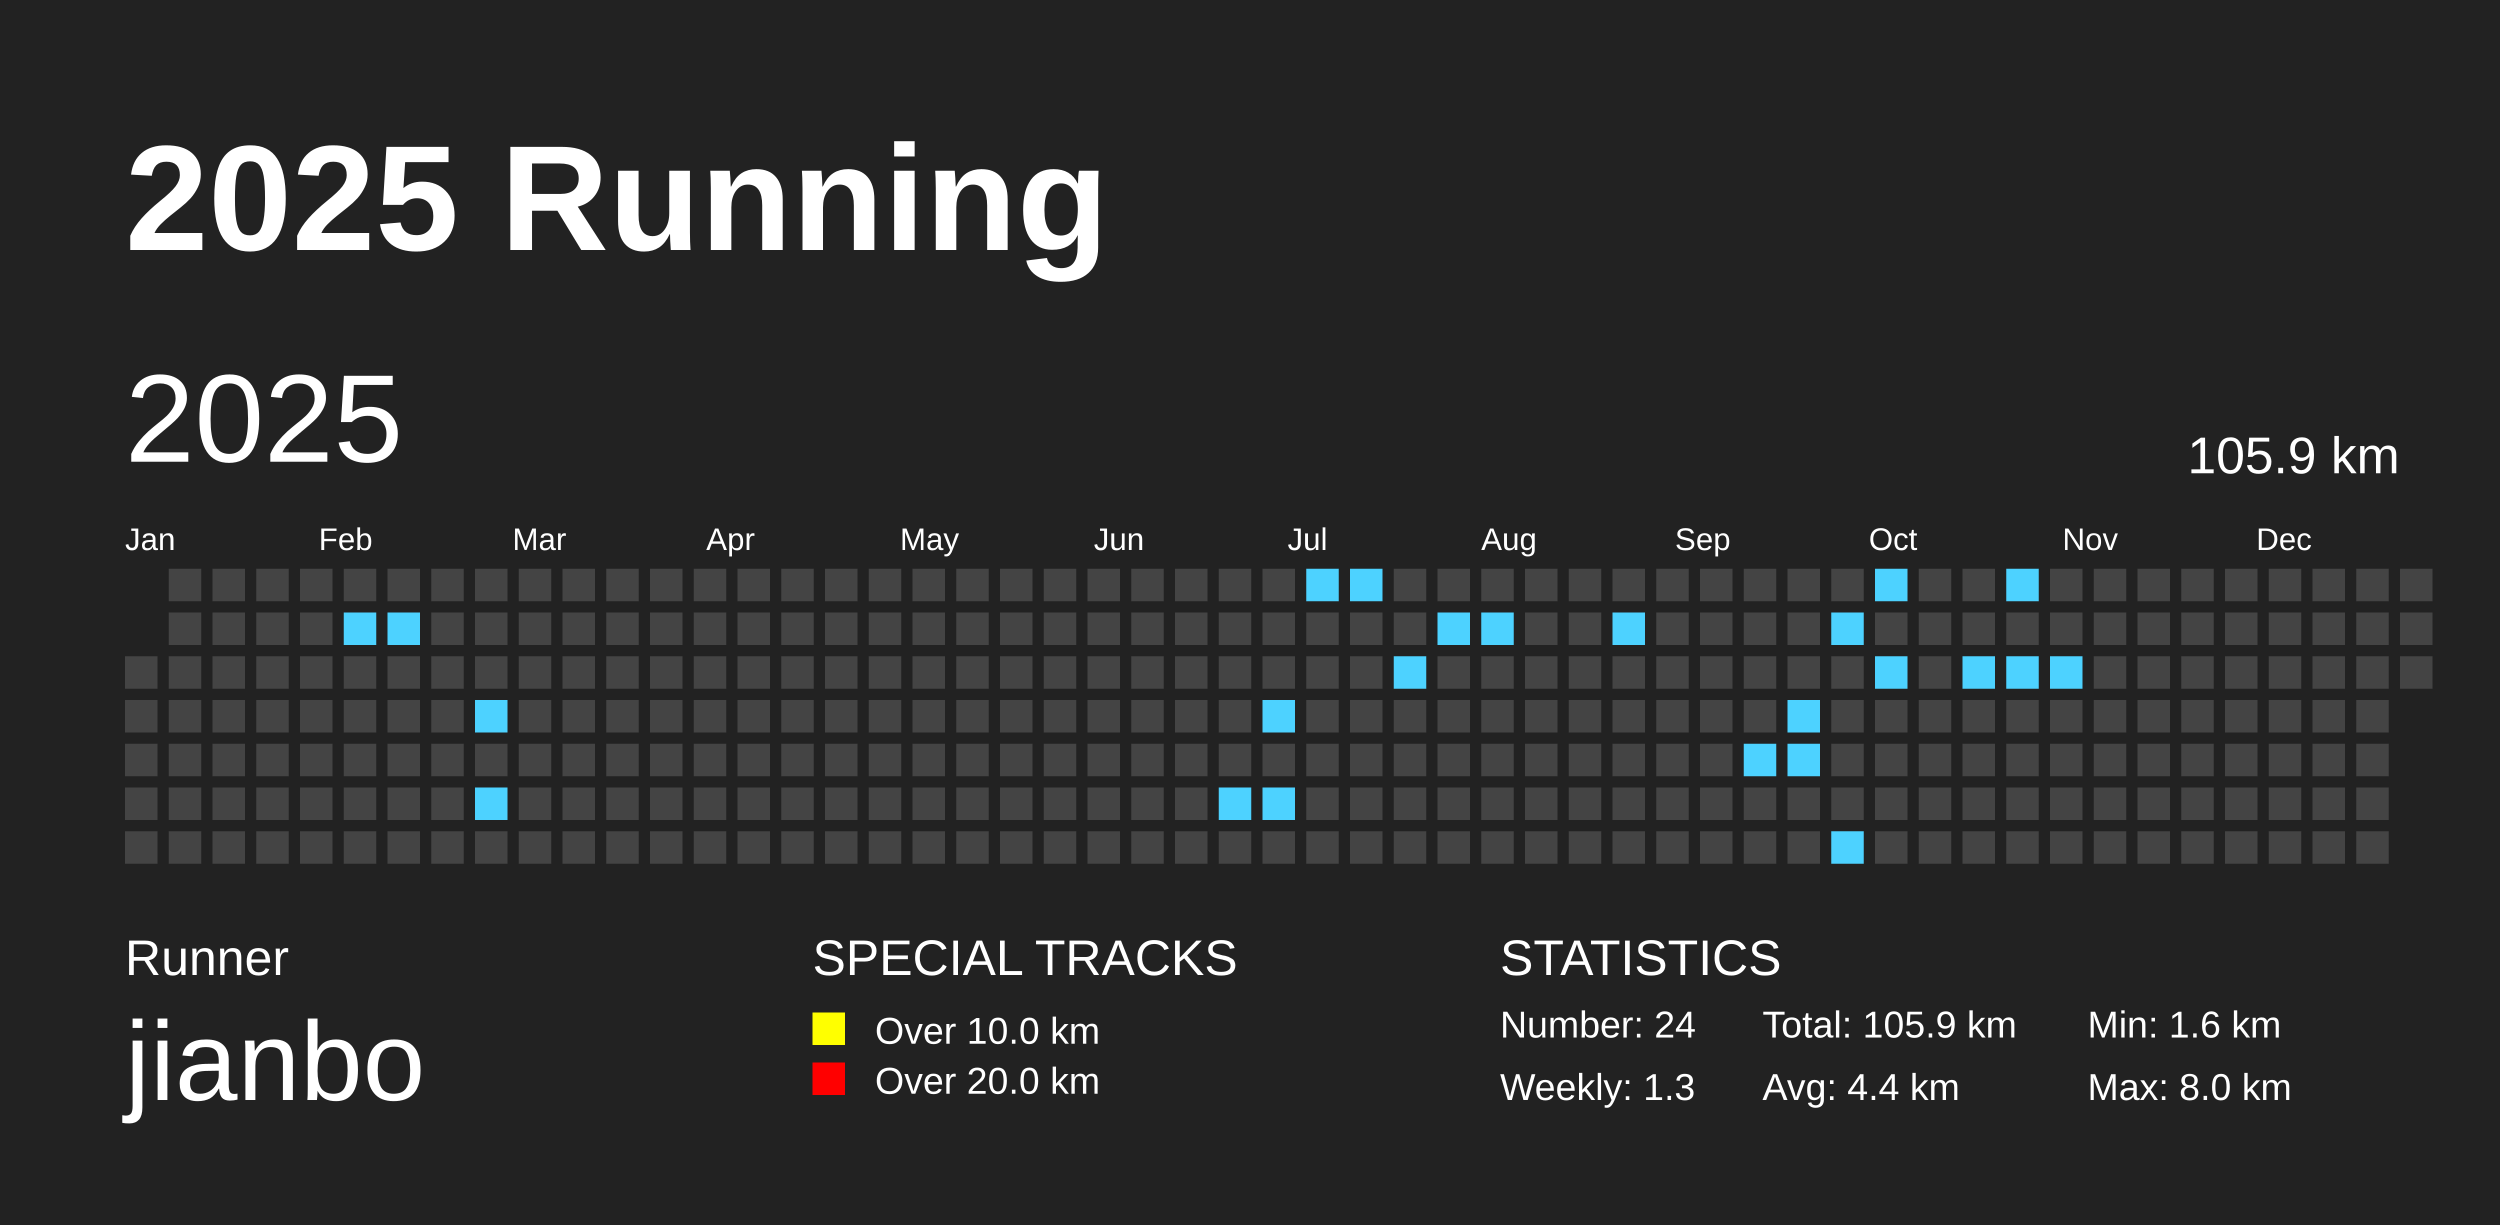
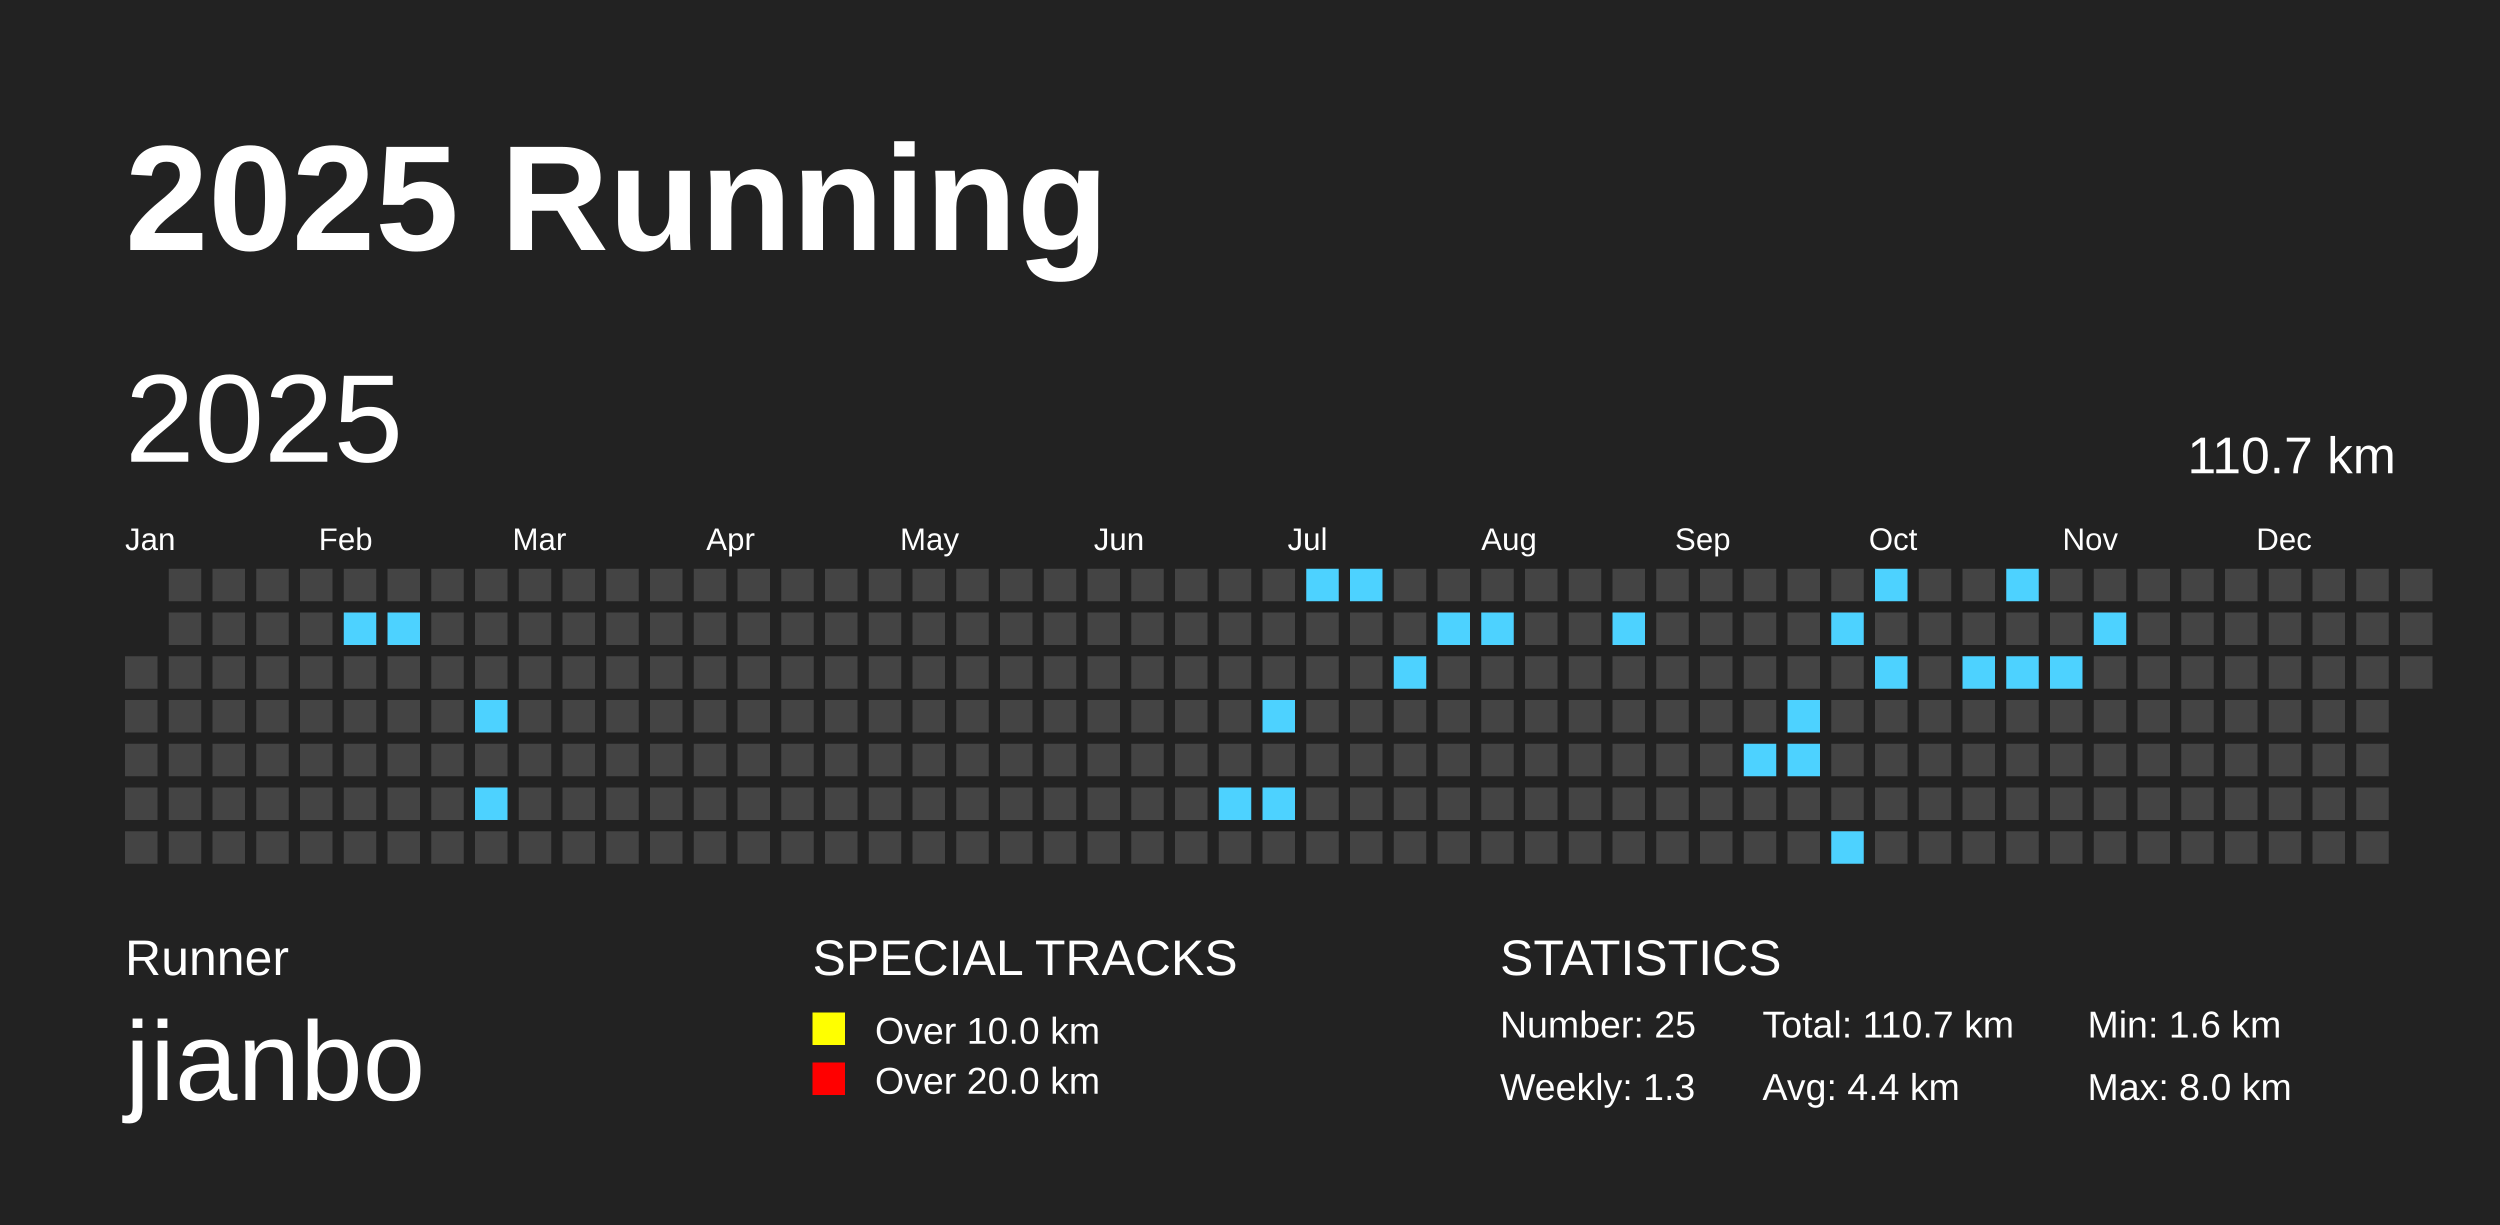
<svg xmlns="http://www.w3.org/2000/svg" baseProfile="full" height="98mm" version="1.1" viewBox="0,0,200,98" width="200mm">
  <defs />
  <rect fill="#222222" height="98" width="200" x="0" y="0" />
  <text fill="#FFFFFF" style="font-size:12px; font-family:Arial; font-weight:bold;" x="10" y="20">2025 Running</text>
  <text fill="#FFFFFF" style="font-size:4px; font-family:Arial" x="10" y="78">Runner</text>
  <text fill="#FFFFFF" style="font-size:9px; font-family:Arial" x="10" y="88">jianbo</text>
  <text fill="#FFFFFF" style="font-size:4px; font-family:Arial" x="65" y="78">SPECIAL TRACKS</text>
  <rect fill="yellow" height="2.6" width="2.6" x="65" y="81" />
  <text fill="#FFFFFF" style="font-size:3px; font-family:Arial" x="70" y="83.5">Over 10.0 km</text>
  <rect fill="red" height="2.6" width="2.6" x="65" y="85" />
  <text fill="#FFFFFF" style="font-size:3px; font-family:Arial" x="70" y="87.5">Over 20.0 km</text>
  <text fill="#FFFFFF" style="font-size:4px; font-family:Arial" x="120" y="78">STATISTICS</text>
-   <text fill="#FFFFFF" style="font-size:3px; font-family:Arial" x="120" y="83">Number: 24</text>
+   <text fill="#FFFFFF" style="font-size:3px; font-family:Arial" x="120" y="83">Number: 25</text>
  <text fill="#FFFFFF" style="font-size:3px; font-family:Arial" x="120" y="88">Weekly: 1.3</text>
-   <text fill="#FFFFFF" style="font-size:3px; font-family:Arial" x="141" y="83">Total: 105.9 km</text>
+   <text fill="#FFFFFF" style="font-size:3px; font-family:Arial" x="141" y="83">Total: 110.7 km</text>
  <text fill="#FFFFFF" style="font-size:3px; font-family:Arial" x="141" y="88">Avg: 4.4 km</text>
  <text fill="#FFFFFF" style="font-size:3px; font-family:Arial" x="167" y="83">Min: 1.6 km</text>
  <text fill="#FFFFFF" style="font-size:3px; font-family:Arial" x="167" y="88">Max: 8.0 km</text>
  <text dominant-baseline="hanging" fill="#FFFFFF" style="font-size:10.0px; font-family:Arial;" x="10" y="30">2025</text>
-   <text dominant-baseline="hanging" fill="#FFFFFF" style="font-size:4.125px; font-family:Arial;" x="175" y="35">105.9 km</text>
+   <text dominant-baseline="hanging" fill="#FFFFFF" style="font-size:4.125px; font-family:Arial;" x="175" y="35">110.7 km</text>
  <text fill="#FFFFFF" style="font-size:2.5px; font-family:Arial" x="10.0" y="44">Jan</text>
  <text fill="#FFFFFF" style="font-size:2.5px; font-family:Arial" x="25.5" y="44">Feb</text>
  <text fill="#FFFFFF" style="font-size:2.5px; font-family:Arial" x="41.0" y="44">Mar</text>
  <text fill="#FFFFFF" style="font-size:2.5px; font-family:Arial" x="56.5" y="44">Apr</text>
  <text fill="#FFFFFF" style="font-size:2.5px; font-family:Arial" x="72.0" y="44">May</text>
  <text fill="#FFFFFF" style="font-size:2.5px; font-family:Arial" x="87.5" y="44">Jun</text>
  <text fill="#FFFFFF" style="font-size:2.5px; font-family:Arial" x="103.0" y="44">Jul</text>
  <text fill="#FFFFFF" style="font-size:2.5px; font-family:Arial" x="118.5" y="44">Aug</text>
  <text fill="#FFFFFF" style="font-size:2.5px; font-family:Arial" x="134.0" y="44">Sep</text>
  <text fill="#FFFFFF" style="font-size:2.5px; font-family:Arial" x="149.5" y="44">Oct</text>
  <text fill="#FFFFFF" style="font-size:2.5px; font-family:Arial" x="165.0" y="44">Nov</text>
  <text fill="#FFFFFF" style="font-size:2.5px; font-family:Arial" x="180.5" y="44">Dec</text>
  <rect fill="#444444" height="2.6" width="2.6" x="10.0" y="52.5" />
  <rect fill="#444444" height="2.6" width="2.6" x="10.0" y="56.0" />
  <rect fill="#444444" height="2.6" width="2.6" x="10.0" y="59.5" />
  <rect fill="#444444" height="2.6" width="2.6" x="10.0" y="63.0" />
  <rect fill="#444444" height="2.6" width="2.6" x="10.0" y="66.5" />
  <rect fill="#444444" height="2.6" width="2.6" x="13.5" y="45.5" />
  <rect fill="#444444" height="2.6" width="2.6" x="13.5" y="49.0" />
  <rect fill="#444444" height="2.6" width="2.6" x="13.5" y="52.5" />
  <rect fill="#444444" height="2.6" width="2.6" x="13.5" y="56.0" />
  <rect fill="#444444" height="2.6" width="2.6" x="13.5" y="59.5" />
  <rect fill="#444444" height="2.6" width="2.6" x="13.5" y="63.0" />
  <rect fill="#444444" height="2.6" width="2.6" x="13.5" y="66.5" />
  <rect fill="#444444" height="2.6" width="2.6" x="17.0" y="45.5" />
  <rect fill="#444444" height="2.6" width="2.6" x="17.0" y="49.0" />
  <rect fill="#444444" height="2.6" width="2.6" x="17.0" y="52.5" />
  <rect fill="#444444" height="2.6" width="2.6" x="17.0" y="56.0" />
  <rect fill="#444444" height="2.6" width="2.6" x="17.0" y="59.5" />
  <rect fill="#444444" height="2.6" width="2.6" x="17.0" y="63.0" />
  <rect fill="#444444" height="2.6" width="2.6" x="17.0" y="66.5" />
  <rect fill="#444444" height="2.6" width="2.6" x="20.5" y="45.5" />
  <rect fill="#444444" height="2.6" width="2.6" x="20.5" y="49.0" />
  <rect fill="#444444" height="2.6" width="2.6" x="20.5" y="52.5" />
  <rect fill="#444444" height="2.6" width="2.6" x="20.5" y="56.0" />
  <rect fill="#444444" height="2.6" width="2.6" x="20.5" y="59.5" />
  <rect fill="#444444" height="2.6" width="2.6" x="20.5" y="63.0" />
  <rect fill="#444444" height="2.6" width="2.6" x="20.5" y="66.5" />
  <rect fill="#444444" height="2.6" width="2.6" x="24.0" y="45.5" />
  <rect fill="#444444" height="2.6" width="2.6" x="24.0" y="49.0" />
  <rect fill="#444444" height="2.6" width="2.6" x="24.0" y="52.5" />
  <rect fill="#444444" height="2.6" width="2.6" x="24.0" y="56.0" />
  <rect fill="#444444" height="2.6" width="2.6" x="24.0" y="59.5" />
  <rect fill="#444444" height="2.6" width="2.6" x="24.0" y="63.0" />
  <rect fill="#444444" height="2.6" width="2.6" x="24.0" y="66.5" />
  <rect fill="#444444" height="2.6" width="2.6" x="27.5" y="45.5" />
  <rect fill="#4DD2FF" height="2.6" width="2.6" x="27.5" y="49.0" />
  <rect fill="#444444" height="2.6" width="2.6" x="27.5" y="52.5" />
  <rect fill="#444444" height="2.6" width="2.6" x="27.5" y="56.0" />
  <rect fill="#444444" height="2.6" width="2.6" x="27.5" y="59.5" />
  <rect fill="#444444" height="2.6" width="2.6" x="27.5" y="63.0" />
  <rect fill="#444444" height="2.6" width="2.6" x="27.5" y="66.5" />
  <rect fill="#444444" height="2.6" width="2.6" x="31.0" y="45.5" />
  <rect fill="#4DD2FF" height="2.6" width="2.6" x="31.0" y="49.0" />
  <rect fill="#444444" height="2.6" width="2.6" x="31.0" y="52.5" />
  <rect fill="#444444" height="2.6" width="2.6" x="31.0" y="56.0" />
  <rect fill="#444444" height="2.6" width="2.6" x="31.0" y="59.5" />
  <rect fill="#444444" height="2.6" width="2.6" x="31.0" y="63.0" />
  <rect fill="#444444" height="2.6" width="2.6" x="31.0" y="66.5" />
  <rect fill="#444444" height="2.6" width="2.6" x="34.5" y="45.5" />
  <rect fill="#444444" height="2.6" width="2.6" x="34.5" y="49.0" />
  <rect fill="#444444" height="2.6" width="2.6" x="34.5" y="52.5" />
  <rect fill="#444444" height="2.6" width="2.6" x="34.5" y="56.0" />
  <rect fill="#444444" height="2.6" width="2.6" x="34.5" y="59.5" />
  <rect fill="#444444" height="2.6" width="2.6" x="34.5" y="63.0" />
  <rect fill="#444444" height="2.6" width="2.6" x="34.5" y="66.5" />
  <rect fill="#444444" height="2.6" width="2.6" x="38.0" y="45.5" />
  <rect fill="#444444" height="2.6" width="2.6" x="38.0" y="49.0" />
  <rect fill="#444444" height="2.6" width="2.6" x="38.0" y="52.5" />
  <rect fill="#4DD2FF" height="2.6" width="2.6" x="38.0" y="56.0" />
  <rect fill="#444444" height="2.6" width="2.6" x="38.0" y="59.5" />
  <rect fill="#4DD2FF" height="2.6" width="2.6" x="38.0" y="63.0" />
  <rect fill="#444444" height="2.6" width="2.6" x="38.0" y="66.5" />
  <rect fill="#444444" height="2.6" width="2.6" x="41.5" y="45.5" />
  <rect fill="#444444" height="2.6" width="2.6" x="41.5" y="49.0" />
  <rect fill="#444444" height="2.6" width="2.6" x="41.5" y="52.5" />
  <rect fill="#444444" height="2.6" width="2.6" x="41.5" y="56.0" />
  <rect fill="#444444" height="2.6" width="2.6" x="41.5" y="59.5" />
  <rect fill="#444444" height="2.6" width="2.6" x="41.5" y="63.0" />
  <rect fill="#444444" height="2.6" width="2.6" x="41.5" y="66.5" />
  <rect fill="#444444" height="2.6" width="2.6" x="45.0" y="45.5" />
  <rect fill="#444444" height="2.6" width="2.6" x="45.0" y="49.0" />
  <rect fill="#444444" height="2.6" width="2.6" x="45.0" y="52.5" />
  <rect fill="#444444" height="2.6" width="2.6" x="45.0" y="56.0" />
  <rect fill="#444444" height="2.6" width="2.6" x="45.0" y="59.5" />
  <rect fill="#444444" height="2.6" width="2.6" x="45.0" y="63.0" />
  <rect fill="#444444" height="2.6" width="2.6" x="45.0" y="66.5" />
  <rect fill="#444444" height="2.6" width="2.6" x="48.5" y="45.5" />
  <rect fill="#444444" height="2.6" width="2.6" x="48.5" y="49.0" />
  <rect fill="#444444" height="2.6" width="2.6" x="48.5" y="52.5" />
  <rect fill="#444444" height="2.6" width="2.6" x="48.5" y="56.0" />
  <rect fill="#444444" height="2.6" width="2.6" x="48.5" y="59.5" />
  <rect fill="#444444" height="2.6" width="2.6" x="48.5" y="63.0" />
  <rect fill="#444444" height="2.6" width="2.6" x="48.5" y="66.5" />
  <rect fill="#444444" height="2.6" width="2.6" x="52.0" y="45.5" />
  <rect fill="#444444" height="2.6" width="2.6" x="52.0" y="49.0" />
  <rect fill="#444444" height="2.6" width="2.6" x="52.0" y="52.5" />
  <rect fill="#444444" height="2.6" width="2.6" x="52.0" y="56.0" />
  <rect fill="#444444" height="2.6" width="2.6" x="52.0" y="59.5" />
  <rect fill="#444444" height="2.6" width="2.6" x="52.0" y="63.0" />
  <rect fill="#444444" height="2.6" width="2.6" x="52.0" y="66.5" />
  <rect fill="#444444" height="2.6" width="2.6" x="55.5" y="45.5" />
  <rect fill="#444444" height="2.6" width="2.6" x="55.5" y="49.0" />
  <rect fill="#444444" height="2.6" width="2.6" x="55.5" y="52.5" />
  <rect fill="#444444" height="2.6" width="2.6" x="55.5" y="56.0" />
  <rect fill="#444444" height="2.6" width="2.6" x="55.5" y="59.5" />
  <rect fill="#444444" height="2.6" width="2.6" x="55.5" y="63.0" />
  <rect fill="#444444" height="2.6" width="2.6" x="55.5" y="66.5" />
  <rect fill="#444444" height="2.6" width="2.6" x="59.0" y="45.5" />
  <rect fill="#444444" height="2.6" width="2.6" x="59.0" y="49.0" />
  <rect fill="#444444" height="2.6" width="2.6" x="59.0" y="52.5" />
  <rect fill="#444444" height="2.6" width="2.6" x="59.0" y="56.0" />
  <rect fill="#444444" height="2.6" width="2.6" x="59.0" y="59.5" />
  <rect fill="#444444" height="2.6" width="2.6" x="59.0" y="63.0" />
  <rect fill="#444444" height="2.6" width="2.6" x="59.0" y="66.5" />
  <rect fill="#444444" height="2.6" width="2.6" x="62.5" y="45.5" />
  <rect fill="#444444" height="2.6" width="2.6" x="62.5" y="49.0" />
  <rect fill="#444444" height="2.6" width="2.6" x="62.5" y="52.5" />
  <rect fill="#444444" height="2.6" width="2.6" x="62.5" y="56.0" />
  <rect fill="#444444" height="2.6" width="2.6" x="62.5" y="59.5" />
  <rect fill="#444444" height="2.6" width="2.6" x="62.5" y="63.0" />
  <rect fill="#444444" height="2.6" width="2.6" x="62.5" y="66.5" />
  <rect fill="#444444" height="2.6" width="2.6" x="66.0" y="45.5" />
  <rect fill="#444444" height="2.6" width="2.6" x="66.0" y="49.0" />
  <rect fill="#444444" height="2.6" width="2.6" x="66.0" y="52.5" />
  <rect fill="#444444" height="2.6" width="2.6" x="66.0" y="56.0" />
  <rect fill="#444444" height="2.6" width="2.6" x="66.0" y="59.5" />
  <rect fill="#444444" height="2.6" width="2.6" x="66.0" y="63.0" />
  <rect fill="#444444" height="2.6" width="2.6" x="66.0" y="66.5" />
  <rect fill="#444444" height="2.6" width="2.6" x="69.5" y="45.5" />
  <rect fill="#444444" height="2.6" width="2.6" x="69.5" y="49.0" />
  <rect fill="#444444" height="2.6" width="2.6" x="69.5" y="52.5" />
  <rect fill="#444444" height="2.6" width="2.6" x="69.5" y="56.0" />
  <rect fill="#444444" height="2.6" width="2.6" x="69.5" y="59.5" />
  <rect fill="#444444" height="2.6" width="2.6" x="69.5" y="63.0" />
  <rect fill="#444444" height="2.6" width="2.6" x="69.5" y="66.5" />
  <rect fill="#444444" height="2.6" width="2.6" x="73.0" y="45.5" />
  <rect fill="#444444" height="2.6" width="2.6" x="73.0" y="49.0" />
  <rect fill="#444444" height="2.6" width="2.6" x="73.0" y="52.5" />
  <rect fill="#444444" height="2.6" width="2.6" x="73.0" y="56.0" />
  <rect fill="#444444" height="2.6" width="2.6" x="73.0" y="59.5" />
  <rect fill="#444444" height="2.6" width="2.6" x="73.0" y="63.0" />
  <rect fill="#444444" height="2.6" width="2.6" x="73.0" y="66.5" />
  <rect fill="#444444" height="2.6" width="2.6" x="76.5" y="45.5" />
  <rect fill="#444444" height="2.6" width="2.6" x="76.5" y="49.0" />
  <rect fill="#444444" height="2.6" width="2.6" x="76.5" y="52.5" />
  <rect fill="#444444" height="2.6" width="2.6" x="76.5" y="56.0" />
  <rect fill="#444444" height="2.6" width="2.6" x="76.5" y="59.5" />
  <rect fill="#444444" height="2.6" width="2.6" x="76.5" y="63.0" />
  <rect fill="#444444" height="2.6" width="2.6" x="76.5" y="66.5" />
  <rect fill="#444444" height="2.6" width="2.6" x="80.0" y="45.5" />
  <rect fill="#444444" height="2.6" width="2.6" x="80.0" y="49.0" />
  <rect fill="#444444" height="2.6" width="2.6" x="80.0" y="52.5" />
  <rect fill="#444444" height="2.6" width="2.6" x="80.0" y="56.0" />
  <rect fill="#444444" height="2.6" width="2.6" x="80.0" y="59.5" />
  <rect fill="#444444" height="2.6" width="2.6" x="80.0" y="63.0" />
  <rect fill="#444444" height="2.6" width="2.6" x="80.0" y="66.5" />
  <rect fill="#444444" height="2.6" width="2.6" x="83.5" y="45.5" />
  <rect fill="#444444" height="2.6" width="2.6" x="83.5" y="49.0" />
  <rect fill="#444444" height="2.6" width="2.6" x="83.5" y="52.5" />
  <rect fill="#444444" height="2.6" width="2.6" x="83.5" y="56.0" />
  <rect fill="#444444" height="2.6" width="2.6" x="83.5" y="59.5" />
  <rect fill="#444444" height="2.6" width="2.6" x="83.5" y="63.0" />
  <rect fill="#444444" height="2.6" width="2.6" x="83.5" y="66.5" />
  <rect fill="#444444" height="2.6" width="2.6" x="87.0" y="45.5" />
  <rect fill="#444444" height="2.6" width="2.6" x="87.0" y="49.0" />
  <rect fill="#444444" height="2.6" width="2.6" x="87.0" y="52.5" />
  <rect fill="#444444" height="2.6" width="2.6" x="87.0" y="56.0" />
  <rect fill="#444444" height="2.6" width="2.6" x="87.0" y="59.5" />
  <rect fill="#444444" height="2.6" width="2.6" x="87.0" y="63.0" />
  <rect fill="#444444" height="2.6" width="2.6" x="87.0" y="66.5" />
  <rect fill="#444444" height="2.6" width="2.6" x="90.5" y="45.5" />
  <rect fill="#444444" height="2.6" width="2.6" x="90.5" y="49.0" />
  <rect fill="#444444" height="2.6" width="2.6" x="90.5" y="52.5" />
  <rect fill="#444444" height="2.6" width="2.6" x="90.5" y="56.0" />
  <rect fill="#444444" height="2.6" width="2.6" x="90.5" y="59.5" />
  <rect fill="#444444" height="2.6" width="2.6" x="90.5" y="63.0" />
  <rect fill="#444444" height="2.6" width="2.6" x="90.5" y="66.5" />
  <rect fill="#444444" height="2.6" width="2.6" x="94.0" y="45.5" />
  <rect fill="#444444" height="2.6" width="2.6" x="94.0" y="49.0" />
  <rect fill="#444444" height="2.6" width="2.6" x="94.0" y="52.5" />
  <rect fill="#444444" height="2.6" width="2.6" x="94.0" y="56.0" />
  <rect fill="#444444" height="2.6" width="2.6" x="94.0" y="59.5" />
  <rect fill="#444444" height="2.6" width="2.6" x="94.0" y="63.0" />
  <rect fill="#444444" height="2.6" width="2.6" x="94.0" y="66.5" />
  <rect fill="#444444" height="2.6" width="2.6" x="97.5" y="45.5" />
  <rect fill="#444444" height="2.6" width="2.6" x="97.5" y="49.0" />
  <rect fill="#444444" height="2.6" width="2.6" x="97.5" y="52.5" />
  <rect fill="#444444" height="2.6" width="2.6" x="97.5" y="56.0" />
  <rect fill="#444444" height="2.6" width="2.6" x="97.5" y="59.5" />
  <rect fill="#4DD2FF" height="2.6" width="2.6" x="97.5" y="63.0" />
  <rect fill="#444444" height="2.6" width="2.6" x="97.5" y="66.5" />
  <rect fill="#444444" height="2.6" width="2.6" x="101.0" y="45.5" />
  <rect fill="#444444" height="2.6" width="2.6" x="101.0" y="49.0" />
  <rect fill="#444444" height="2.6" width="2.6" x="101.0" y="52.5" />
  <rect fill="#4DD2FF" height="2.6" width="2.6" x="101.0" y="56.0" />
  <rect fill="#444444" height="2.6" width="2.6" x="101.0" y="59.5" />
  <rect fill="#4DD2FF" height="2.6" width="2.6" x="101.0" y="63.0" />
  <rect fill="#444444" height="2.6" width="2.6" x="101.0" y="66.5" />
  <rect fill="#4DD2FF" height="2.6" width="2.6" x="104.5" y="45.5" />
  <rect fill="#444444" height="2.6" width="2.6" x="104.5" y="49.0" />
  <rect fill="#444444" height="2.6" width="2.6" x="104.5" y="52.5" />
  <rect fill="#444444" height="2.6" width="2.6" x="104.5" y="56.0" />
  <rect fill="#444444" height="2.6" width="2.6" x="104.5" y="59.5" />
  <rect fill="#444444" height="2.6" width="2.6" x="104.5" y="63.0" />
  <rect fill="#444444" height="2.6" width="2.6" x="104.5" y="66.5" />
  <rect fill="#4DD2FF" height="2.6" width="2.6" x="108.0" y="45.5" />
  <rect fill="#444444" height="2.6" width="2.6" x="108.0" y="49.0" />
  <rect fill="#444444" height="2.6" width="2.6" x="108.0" y="52.5" />
  <rect fill="#444444" height="2.6" width="2.6" x="108.0" y="56.0" />
  <rect fill="#444444" height="2.6" width="2.6" x="108.0" y="59.5" />
  <rect fill="#444444" height="2.6" width="2.6" x="108.0" y="63.0" />
  <rect fill="#444444" height="2.6" width="2.6" x="108.0" y="66.5" />
  <rect fill="#444444" height="2.6" width="2.6" x="111.5" y="45.5" />
  <rect fill="#444444" height="2.6" width="2.6" x="111.5" y="49.0" />
  <rect fill="#4DD2FF" height="2.6" width="2.6" x="111.5" y="52.5" />
  <rect fill="#444444" height="2.6" width="2.6" x="111.5" y="56.0" />
  <rect fill="#444444" height="2.6" width="2.6" x="111.5" y="59.5" />
  <rect fill="#444444" height="2.6" width="2.6" x="111.5" y="63.0" />
  <rect fill="#444444" height="2.6" width="2.6" x="111.5" y="66.5" />
  <rect fill="#444444" height="2.6" width="2.6" x="115.0" y="45.5" />
  <rect fill="#4DD2FF" height="2.6" width="2.6" x="115.0" y="49.0" />
  <rect fill="#444444" height="2.6" width="2.6" x="115.0" y="52.5" />
  <rect fill="#444444" height="2.6" width="2.6" x="115.0" y="56.0" />
  <rect fill="#444444" height="2.6" width="2.6" x="115.0" y="59.5" />
  <rect fill="#444444" height="2.6" width="2.6" x="115.0" y="63.0" />
  <rect fill="#444444" height="2.6" width="2.6" x="115.0" y="66.5" />
  <rect fill="#444444" height="2.6" width="2.6" x="118.5" y="45.5" />
  <rect fill="#4DD2FF" height="2.6" width="2.6" x="118.5" y="49.0" />
  <rect fill="#444444" height="2.6" width="2.6" x="118.5" y="52.5" />
  <rect fill="#444444" height="2.6" width="2.6" x="118.5" y="56.0" />
  <rect fill="#444444" height="2.6" width="2.6" x="118.5" y="59.5" />
  <rect fill="#444444" height="2.6" width="2.6" x="118.5" y="63.0" />
  <rect fill="#444444" height="2.6" width="2.6" x="118.5" y="66.5" />
  <rect fill="#444444" height="2.6" width="2.6" x="122.0" y="45.5" />
  <rect fill="#444444" height="2.6" width="2.6" x="122.0" y="49.0" />
  <rect fill="#444444" height="2.6" width="2.6" x="122.0" y="52.5" />
  <rect fill="#444444" height="2.6" width="2.6" x="122.0" y="56.0" />
  <rect fill="#444444" height="2.6" width="2.6" x="122.0" y="59.5" />
  <rect fill="#444444" height="2.6" width="2.6" x="122.0" y="63.0" />
  <rect fill="#444444" height="2.6" width="2.6" x="122.0" y="66.5" />
  <rect fill="#444444" height="2.6" width="2.6" x="125.5" y="45.5" />
  <rect fill="#444444" height="2.6" width="2.6" x="125.5" y="49.0" />
  <rect fill="#444444" height="2.6" width="2.6" x="125.5" y="52.5" />
  <rect fill="#444444" height="2.6" width="2.6" x="125.5" y="56.0" />
  <rect fill="#444444" height="2.6" width="2.6" x="125.5" y="59.5" />
  <rect fill="#444444" height="2.6" width="2.6" x="125.5" y="63.0" />
  <rect fill="#444444" height="2.6" width="2.6" x="125.5" y="66.5" />
  <rect fill="#444444" height="2.6" width="2.6" x="129.0" y="45.5" />
  <rect fill="#4DD2FF" height="2.6" width="2.6" x="129.0" y="49.0" />
  <rect fill="#444444" height="2.6" width="2.6" x="129.0" y="52.5" />
  <rect fill="#444444" height="2.6" width="2.6" x="129.0" y="56.0" />
  <rect fill="#444444" height="2.6" width="2.6" x="129.0" y="59.5" />
  <rect fill="#444444" height="2.6" width="2.6" x="129.0" y="63.0" />
  <rect fill="#444444" height="2.6" width="2.6" x="129.0" y="66.5" />
  <rect fill="#444444" height="2.6" width="2.6" x="132.5" y="45.5" />
  <rect fill="#444444" height="2.6" width="2.6" x="132.5" y="49.0" />
  <rect fill="#444444" height="2.6" width="2.6" x="132.5" y="52.5" />
  <rect fill="#444444" height="2.6" width="2.6" x="132.5" y="56.0" />
  <rect fill="#444444" height="2.6" width="2.6" x="132.5" y="59.5" />
  <rect fill="#444444" height="2.6" width="2.6" x="132.5" y="63.0" />
  <rect fill="#444444" height="2.6" width="2.6" x="132.5" y="66.5" />
  <rect fill="#444444" height="2.6" width="2.6" x="136.0" y="45.5" />
  <rect fill="#444444" height="2.6" width="2.6" x="136.0" y="49.0" />
  <rect fill="#444444" height="2.6" width="2.6" x="136.0" y="52.5" />
  <rect fill="#444444" height="2.6" width="2.6" x="136.0" y="56.0" />
  <rect fill="#444444" height="2.6" width="2.6" x="136.0" y="59.5" />
  <rect fill="#444444" height="2.6" width="2.6" x="136.0" y="63.0" />
  <rect fill="#444444" height="2.6" width="2.6" x="136.0" y="66.5" />
  <rect fill="#444444" height="2.6" width="2.6" x="139.5" y="45.5" />
  <rect fill="#444444" height="2.6" width="2.6" x="139.5" y="49.0" />
  <rect fill="#444444" height="2.6" width="2.6" x="139.5" y="52.5" />
  <rect fill="#444444" height="2.6" width="2.6" x="139.5" y="56.0" />
  <rect fill="#4DD2FF" height="2.6" width="2.6" x="139.5" y="59.5" />
  <rect fill="#444444" height="2.6" width="2.6" x="139.5" y="63.0" />
  <rect fill="#444444" height="2.6" width="2.6" x="139.5" y="66.5" />
  <rect fill="#444444" height="2.6" width="2.6" x="143.0" y="45.5" />
  <rect fill="#444444" height="2.6" width="2.6" x="143.0" y="49.0" />
  <rect fill="#444444" height="2.6" width="2.6" x="143.0" y="52.5" />
  <rect fill="#4DD2FF" height="2.6" width="2.6" x="143.0" y="56.0" />
  <rect fill="#4DD2FF" height="2.6" width="2.6" x="143.0" y="59.5" />
  <rect fill="#444444" height="2.6" width="2.6" x="143.0" y="63.0" />
  <rect fill="#444444" height="2.6" width="2.6" x="143.0" y="66.5" />
  <rect fill="#444444" height="2.6" width="2.6" x="146.5" y="45.5" />
  <rect fill="#4DD2FF" height="2.6" width="2.6" x="146.5" y="49.0" />
  <rect fill="#444444" height="2.6" width="2.6" x="146.5" y="52.5" />
  <rect fill="#444444" height="2.6" width="2.6" x="146.5" y="56.0" />
  <rect fill="#444444" height="2.6" width="2.6" x="146.5" y="59.5" />
  <rect fill="#444444" height="2.6" width="2.6" x="146.5" y="63.0" />
  <rect fill="#4DD2FF" height="2.6" width="2.6" x="146.5" y="66.5" />
  <rect fill="#4DD2FF" height="2.6" width="2.6" x="150.0" y="45.5" />
  <rect fill="#444444" height="2.6" width="2.6" x="150.0" y="49.0" />
  <rect fill="#4DD2FF" height="2.6" width="2.6" x="150.0" y="52.5" />
  <rect fill="#444444" height="2.6" width="2.6" x="150.0" y="56.0" />
  <rect fill="#444444" height="2.6" width="2.6" x="150.0" y="59.5" />
  <rect fill="#444444" height="2.6" width="2.6" x="150.0" y="63.0" />
  <rect fill="#444444" height="2.6" width="2.6" x="150.0" y="66.5" />
  <rect fill="#444444" height="2.6" width="2.6" x="153.5" y="45.5" />
  <rect fill="#444444" height="2.6" width="2.6" x="153.5" y="49.0" />
  <rect fill="#444444" height="2.6" width="2.6" x="153.5" y="52.5" />
  <rect fill="#444444" height="2.6" width="2.6" x="153.5" y="56.0" />
  <rect fill="#444444" height="2.6" width="2.6" x="153.5" y="59.5" />
  <rect fill="#444444" height="2.6" width="2.6" x="153.5" y="63.0" />
  <rect fill="#444444" height="2.6" width="2.6" x="153.5" y="66.5" />
  <rect fill="#444444" height="2.6" width="2.6" x="157.0" y="45.5" />
  <rect fill="#444444" height="2.6" width="2.6" x="157.0" y="49.0" />
  <rect fill="#4DD2FF" height="2.6" width="2.6" x="157.0" y="52.5" />
  <rect fill="#444444" height="2.6" width="2.6" x="157.0" y="56.0" />
  <rect fill="#444444" height="2.6" width="2.6" x="157.0" y="59.5" />
  <rect fill="#444444" height="2.6" width="2.6" x="157.0" y="63.0" />
  <rect fill="#444444" height="2.6" width="2.6" x="157.0" y="66.5" />
  <rect fill="#4DD2FF" height="2.6" width="2.6" x="160.5" y="45.5" />
  <rect fill="#444444" height="2.6" width="2.6" x="160.5" y="49.0" />
  <rect fill="#4DD2FF" height="2.6" width="2.6" x="160.5" y="52.5" />
  <rect fill="#444444" height="2.6" width="2.6" x="160.5" y="56.0" />
  <rect fill="#444444" height="2.6" width="2.6" x="160.5" y="59.5" />
  <rect fill="#444444" height="2.6" width="2.6" x="160.5" y="63.0" />
  <rect fill="#444444" height="2.6" width="2.6" x="160.5" y="66.5" />
  <rect fill="#444444" height="2.6" width="2.6" x="164.0" y="45.5" />
  <rect fill="#444444" height="2.6" width="2.6" x="164.0" y="49.0" />
  <rect fill="#4DD2FF" height="2.6" width="2.6" x="164.0" y="52.5" />
  <rect fill="#444444" height="2.6" width="2.6" x="164.0" y="56.0" />
  <rect fill="#444444" height="2.6" width="2.6" x="164.0" y="59.5" />
  <rect fill="#444444" height="2.6" width="2.6" x="164.0" y="63.0" />
  <rect fill="#444444" height="2.6" width="2.6" x="164.0" y="66.5" />
  <rect fill="#444444" height="2.6" width="2.6" x="167.5" y="45.5" />
-   <rect fill="#444444" height="2.6" width="2.6" x="167.5" y="49.0" />
+   <rect fill="#4DD2FF" height="2.6" width="2.6" x="167.5" y="49.0" />
  <rect fill="#444444" height="2.6" width="2.6" x="167.5" y="52.5" />
  <rect fill="#444444" height="2.6" width="2.6" x="167.5" y="56.0" />
  <rect fill="#444444" height="2.6" width="2.6" x="167.5" y="59.5" />
  <rect fill="#444444" height="2.6" width="2.6" x="167.5" y="63.0" />
  <rect fill="#444444" height="2.6" width="2.6" x="167.5" y="66.5" />
  <rect fill="#444444" height="2.6" width="2.6" x="171.0" y="45.5" />
  <rect fill="#444444" height="2.6" width="2.6" x="171.0" y="49.0" />
  <rect fill="#444444" height="2.6" width="2.6" x="171.0" y="52.5" />
  <rect fill="#444444" height="2.6" width="2.6" x="171.0" y="56.0" />
  <rect fill="#444444" height="2.6" width="2.6" x="171.0" y="59.5" />
  <rect fill="#444444" height="2.6" width="2.6" x="171.0" y="63.0" />
  <rect fill="#444444" height="2.6" width="2.6" x="171.0" y="66.5" />
  <rect fill="#444444" height="2.6" width="2.6" x="174.5" y="45.5" />
  <rect fill="#444444" height="2.6" width="2.6" x="174.5" y="49.0" />
  <rect fill="#444444" height="2.6" width="2.6" x="174.5" y="52.5" />
  <rect fill="#444444" height="2.6" width="2.6" x="174.5" y="56.0" />
  <rect fill="#444444" height="2.6" width="2.6" x="174.5" y="59.5" />
  <rect fill="#444444" height="2.6" width="2.6" x="174.5" y="63.0" />
  <rect fill="#444444" height="2.6" width="2.6" x="174.5" y="66.5" />
  <rect fill="#444444" height="2.6" width="2.6" x="178.0" y="45.5" />
  <rect fill="#444444" height="2.6" width="2.6" x="178.0" y="49.0" />
  <rect fill="#444444" height="2.6" width="2.6" x="178.0" y="52.5" />
  <rect fill="#444444" height="2.6" width="2.6" x="178.0" y="56.0" />
  <rect fill="#444444" height="2.6" width="2.6" x="178.0" y="59.5" />
  <rect fill="#444444" height="2.6" width="2.6" x="178.0" y="63.0" />
  <rect fill="#444444" height="2.6" width="2.6" x="178.0" y="66.5" />
  <rect fill="#444444" height="2.6" width="2.6" x="181.5" y="45.5" />
  <rect fill="#444444" height="2.6" width="2.6" x="181.5" y="49.0" />
  <rect fill="#444444" height="2.6" width="2.6" x="181.5" y="52.5" />
  <rect fill="#444444" height="2.6" width="2.6" x="181.5" y="56.0" />
  <rect fill="#444444" height="2.6" width="2.6" x="181.5" y="59.5" />
  <rect fill="#444444" height="2.6" width="2.6" x="181.5" y="63.0" />
  <rect fill="#444444" height="2.6" width="2.6" x="181.5" y="66.5" />
  <rect fill="#444444" height="2.6" width="2.6" x="185.0" y="45.5" />
  <rect fill="#444444" height="2.6" width="2.6" x="185.0" y="49.0" />
  <rect fill="#444444" height="2.6" width="2.6" x="185.0" y="52.5" />
  <rect fill="#444444" height="2.6" width="2.6" x="185.0" y="56.0" />
  <rect fill="#444444" height="2.6" width="2.6" x="185.0" y="59.5" />
  <rect fill="#444444" height="2.6" width="2.6" x="185.0" y="63.0" />
  <rect fill="#444444" height="2.6" width="2.6" x="185.0" y="66.5" />
  <rect fill="#444444" height="2.6" width="2.6" x="188.5" y="45.5" />
  <rect fill="#444444" height="2.6" width="2.6" x="188.5" y="49.0" />
  <rect fill="#444444" height="2.6" width="2.6" x="188.5" y="52.5" />
  <rect fill="#444444" height="2.6" width="2.6" x="188.5" y="56.0" />
  <rect fill="#444444" height="2.6" width="2.6" x="188.5" y="59.5" />
  <rect fill="#444444" height="2.6" width="2.6" x="188.5" y="63.0" />
  <rect fill="#444444" height="2.6" width="2.6" x="188.5" y="66.5" />
  <rect fill="#444444" height="2.6" width="2.6" x="192.0" y="45.5" />
  <rect fill="#444444" height="2.6" width="2.6" x="192.0" y="49.0" />
  <rect fill="#444444" height="2.6" width="2.6" x="192.0" y="52.5" />
</svg>
